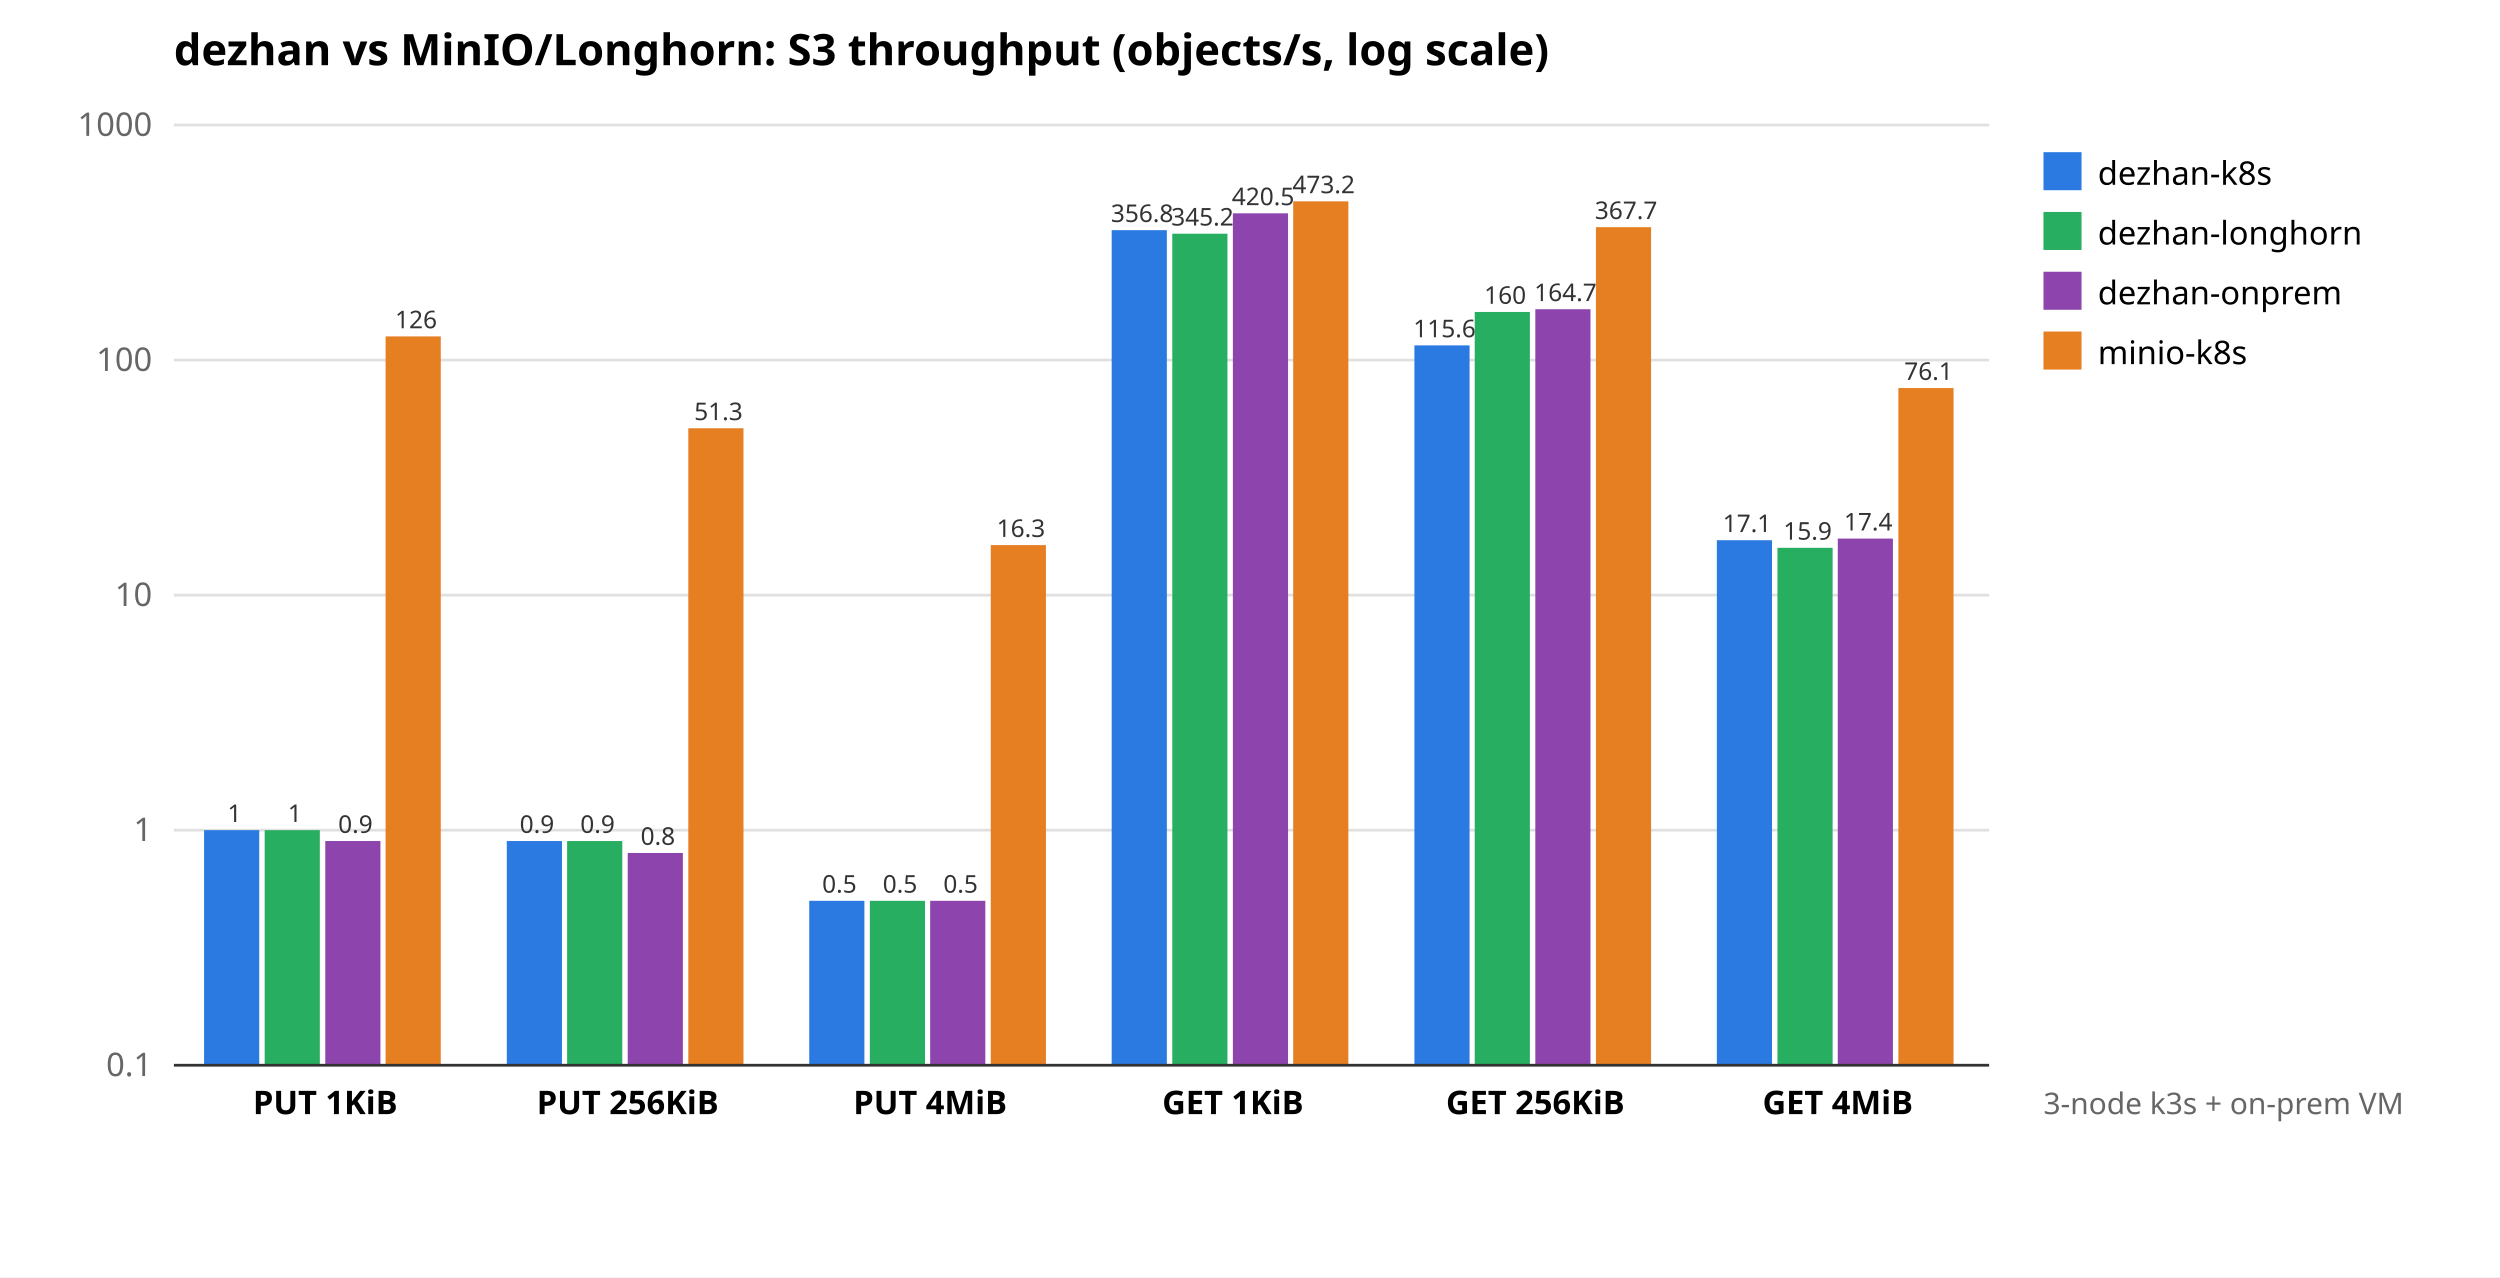
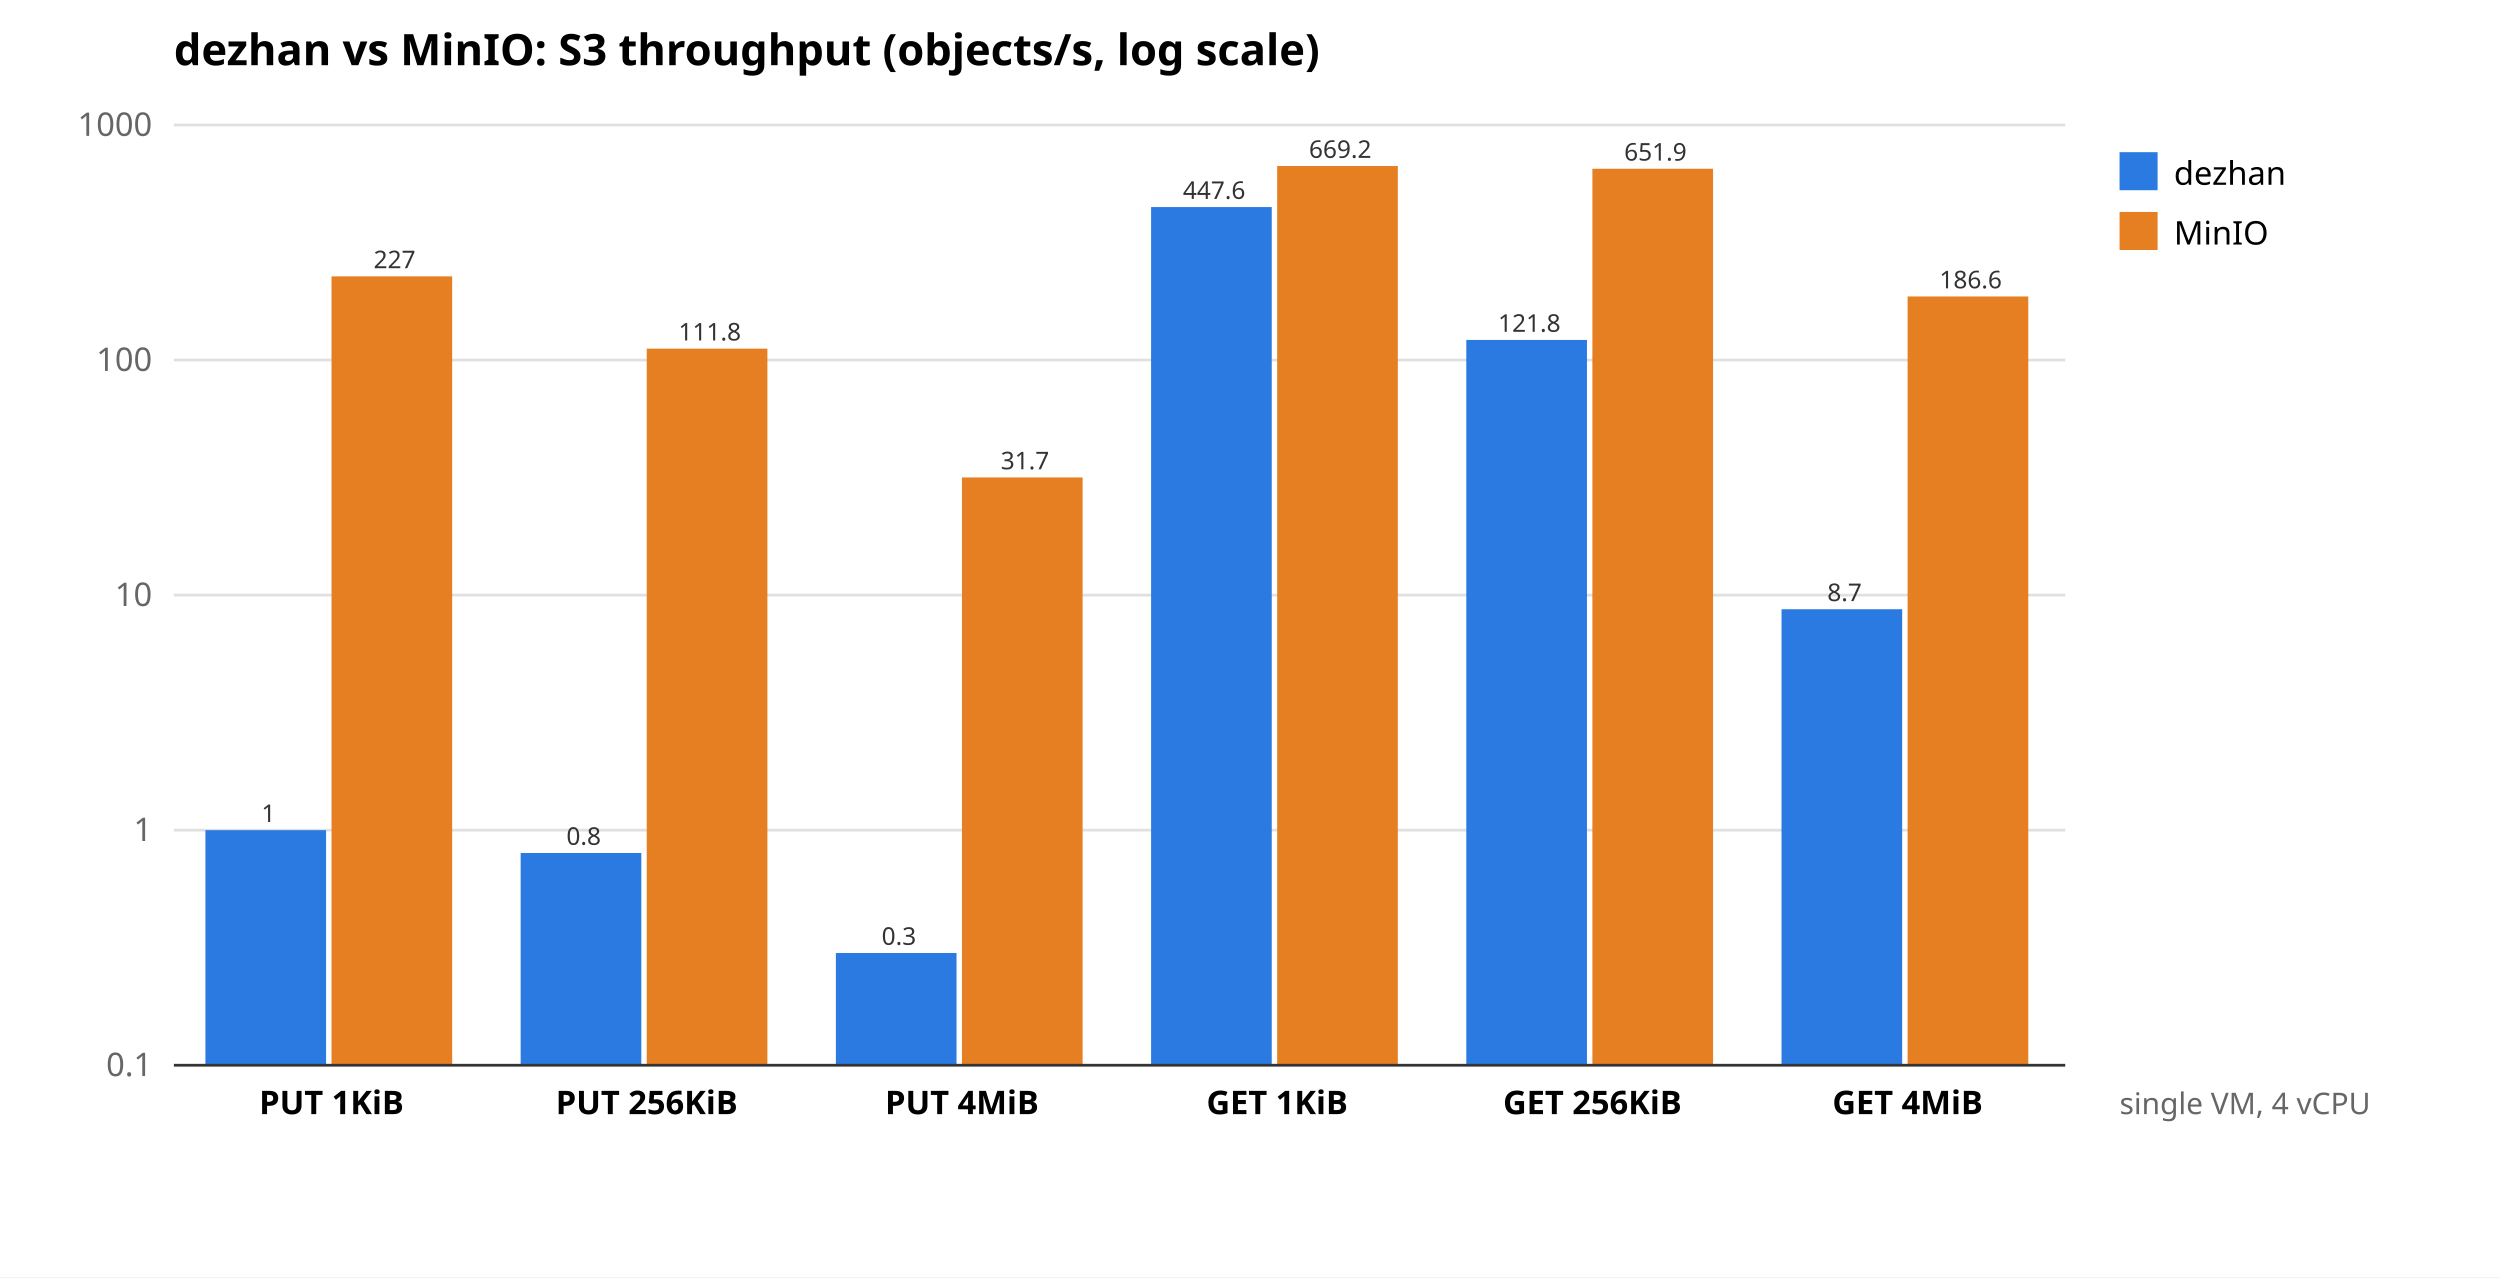
<svg xmlns="http://www.w3.org/2000/svg" width="920" height="470" font-family="system-ui,sans-serif" font-size="12">
  <rect width="920" height="470" fill="white" />
-   <text x="64" y="24" font-size="16" font-weight="bold">dezhan vs MinIO/Longhorn: S3 throughput (objects/s, log scale)</text>
-   <line x1="64" y1="392.0" x2="732" y2="392.0" stroke="#e0e0e0" />
+   <text x="64" y="24" font-size="16" font-weight="bold">dezhan vs MinIO: S3 throughput (objects/s, log scale)</text>
+   <line x1="64" y1="392.0" x2="760" y2="392.0" stroke="#e0e0e0" />
  <text x="56" y="396.0" text-anchor="end" fill="#666">0.1</text>
-   <line x1="64" y1="305.5" x2="732" y2="305.5" stroke="#e0e0e0" />
+   <line x1="64" y1="305.5" x2="760" y2="305.5" stroke="#e0e0e0" />
  <text x="56" y="309.5" text-anchor="end" fill="#666">1</text>
-   <line x1="64" y1="219.0" x2="732" y2="219.0" stroke="#e0e0e0" />
+   <line x1="64" y1="219.0" x2="760" y2="219.0" stroke="#e0e0e0" />
  <text x="56" y="223.0" text-anchor="end" fill="#666">10</text>
-   <line x1="64" y1="132.5" x2="732" y2="132.5" stroke="#e0e0e0" />
+   <line x1="64" y1="132.5" x2="760" y2="132.5" stroke="#e0e0e0" />
  <text x="56" y="136.5" text-anchor="end" fill="#666">100</text>
-   <line x1="64" y1="46.0" x2="732" y2="46.0" stroke="#e0e0e0" />
+   <line x1="64" y1="46.0" x2="760" y2="46.0" stroke="#e0e0e0" />
  <text x="56" y="50.0" text-anchor="end" fill="#666">1000</text>
-   <rect x="75.1" y="305.5" width="20.3" height="86.5" fill="#2a7ae2" />
-   <text x="86.3" y="302.5" text-anchor="middle" font-size="9" fill="#333">1</text>
-   <rect x="97.4" y="305.5" width="20.3" height="86.5" fill="#27ae60" />
-   <text x="108.5" y="302.5" text-anchor="middle" font-size="9" fill="#333">1</text>
-   <rect x="119.7" y="309.5" width="20.3" height="82.5" fill="#8e44ad" />
-   <text x="130.8" y="306.5" text-anchor="middle" font-size="9" fill="#333">0.9</text>
-   <rect x="141.9" y="123.8" width="20.3" height="268.2" fill="#e67e22" />
-   <text x="153.1" y="120.8" text-anchor="middle" font-size="9" fill="#333">126</text>
-   <text x="119.7" y="410.0" text-anchor="middle" font-weight="bold">PUT 1KiB</text>
-   <rect x="186.5" y="309.5" width="20.3" height="82.5" fill="#2a7ae2" />
-   <text x="197.6" y="306.5" text-anchor="middle" font-size="9" fill="#333">0.9</text>
-   <rect x="208.7" y="309.5" width="20.3" height="82.5" fill="#27ae60" />
-   <text x="219.9" y="306.5" text-anchor="middle" font-size="9" fill="#333">0.9</text>
-   <rect x="231.0" y="313.9" width="20.3" height="78.1" fill="#8e44ad" />
-   <text x="242.1" y="310.9" text-anchor="middle" font-size="9" fill="#333">0.8</text>
-   <rect x="253.3" y="157.6" width="20.3" height="234.4" fill="#e67e22" />
-   <text x="264.4" y="154.6" text-anchor="middle" font-size="9" fill="#333">51.3</text>
-   <text x="231.0" y="410.0" text-anchor="middle" font-weight="bold">PUT 256KiB</text>
-   <rect x="297.8" y="331.5" width="20.3" height="60.5" fill="#2a7ae2" />
-   <text x="308.9" y="328.5" text-anchor="middle" font-size="9" fill="#333">0.5</text>
-   <rect x="320.1" y="331.5" width="20.3" height="60.5" fill="#27ae60" />
-   <text x="331.2" y="328.5" text-anchor="middle" font-size="9" fill="#333">0.5</text>
-   <rect x="342.3" y="331.5" width="20.3" height="60.5" fill="#8e44ad" />
-   <text x="353.5" y="328.5" text-anchor="middle" font-size="9" fill="#333">0.5</text>
-   <rect x="364.6" y="200.6" width="20.3" height="191.4" fill="#e67e22" />
-   <text x="375.7" y="197.6" text-anchor="middle" font-size="9" fill="#333">16.3</text>
-   <text x="342.3" y="410.0" text-anchor="middle" font-weight="bold">PUT 4MiB</text>
-   <rect x="409.1" y="84.7" width="20.3" height="307.3" fill="#2a7ae2" />
-   <text x="420.3" y="81.7" text-anchor="middle" font-size="9" fill="#333">356.8</text>
-   <rect x="431.4" y="86.0" width="20.3" height="306.0" fill="#27ae60" />
-   <text x="442.5" y="83.0" text-anchor="middle" font-size="9" fill="#333">345.2</text>
-   <rect x="453.7" y="78.5" width="20.3" height="313.5" fill="#8e44ad" />
-   <text x="464.8" y="75.5" text-anchor="middle" font-size="9" fill="#333">420.5</text>
-   <rect x="475.9" y="74.1" width="20.3" height="317.9" fill="#e67e22" />
-   <text x="487.1" y="71.1" text-anchor="middle" font-size="9" fill="#333">473.2</text>
-   <text x="453.7" y="410.0" text-anchor="middle" font-weight="bold">GET 1KiB</text>
-   <rect x="520.5" y="127.1" width="20.3" height="264.9" fill="#2a7ae2" />
-   <text x="531.6" y="124.1" text-anchor="middle" font-size="9" fill="#333">115.6</text>
-   <rect x="542.7" y="114.8" width="20.3" height="277.2" fill="#27ae60" />
-   <text x="553.9" y="111.8" text-anchor="middle" font-size="9" fill="#333">160</text>
-   <rect x="565.0" y="113.8" width="20.3" height="278.2" fill="#8e44ad" />
-   <text x="576.1" y="110.8" text-anchor="middle" font-size="9" fill="#333">164.7</text>
-   <rect x="587.3" y="83.6" width="20.3" height="308.4" fill="#e67e22" />
-   <text x="598.4" y="80.6" text-anchor="middle" font-size="9" fill="#333">367.7</text>
-   <text x="565.0" y="410.0" text-anchor="middle" font-weight="bold">GET 256KiB</text>
-   <rect x="631.8" y="198.8" width="20.3" height="193.2" fill="#2a7ae2" />
-   <text x="642.9" y="195.8" text-anchor="middle" font-size="9" fill="#333">17.1</text>
-   <rect x="654.1" y="201.6" width="20.3" height="190.4" fill="#27ae60" />
-   <text x="665.2" y="198.6" text-anchor="middle" font-size="9" fill="#333">15.9</text>
-   <rect x="676.3" y="198.2" width="20.3" height="193.8" fill="#8e44ad" />
-   <text x="687.5" y="195.2" text-anchor="middle" font-size="9" fill="#333">17.4</text>
-   <rect x="698.6" y="142.8" width="20.3" height="249.2" fill="#e67e22" />
-   <text x="709.7" y="139.8" text-anchor="middle" font-size="9" fill="#333">76.1</text>
-   <text x="676.3" y="410.0" text-anchor="middle" font-weight="bold">GET 4MiB</text>
-   <line x1="64" y1="392.0" x2="732" y2="392.0" stroke="#333" />
-   <rect x="752" y="56" width="14" height="14" fill="#2a7ae2" />
-   <text x="772" y="68">dezhan-k8s</text>
-   <rect x="752" y="78" width="14" height="14" fill="#27ae60" />
-   <text x="772" y="90">dezhan-longhorn</text>
-   <rect x="752" y="100" width="14" height="14" fill="#8e44ad" />
-   <text x="772" y="112">dezhan-onprem</text>
-   <rect x="752" y="122" width="14" height="14" fill="#e67e22" />
-   <text x="772" y="134">minio-k8s</text>
-   <text x="752" y="410" font-size="11" fill="#666">3-node k3s + on-prem VM</text>
+   <rect x="75.6" y="305.5" width="44.4" height="86.5" fill="#2a7ae2" />
+   <text x="98.8" y="302.5" text-anchor="middle" font-size="9" fill="#333">1</text>
+   <rect x="122.0" y="101.7" width="44.4" height="290.3" fill="#e67e22" />
+   <text x="145.2" y="98.7" text-anchor="middle" font-size="9" fill="#333">227</text>
+   <text x="122.0" y="410.0" text-anchor="middle" font-weight="bold">PUT 1KiB</text>
+   <rect x="191.6" y="313.9" width="44.4" height="78.1" fill="#2a7ae2" />
+   <text x="214.8" y="310.9" text-anchor="middle" font-size="9" fill="#333">0.8</text>
+   <rect x="238.0" y="128.3" width="44.4" height="263.7" fill="#e67e22" />
+   <text x="261.2" y="125.3" text-anchor="middle" font-size="9" fill="#333">111.8</text>
+   <text x="238.0" y="410.0" text-anchor="middle" font-weight="bold">PUT 256KiB</text>
+   <rect x="307.6" y="350.7" width="44.4" height="41.3" fill="#2a7ae2" />
+   <text x="330.8" y="347.7" text-anchor="middle" font-size="9" fill="#333">0.3</text>
+   <rect x="354.0" y="175.7" width="44.4" height="216.3" fill="#e67e22" />
+   <text x="377.2" y="172.7" text-anchor="middle" font-size="9" fill="#333">31.7</text>
+   <text x="354.0" y="410.0" text-anchor="middle" font-weight="bold">PUT 4MiB</text>
+   <rect x="423.6" y="76.2" width="44.4" height="315.8" fill="#2a7ae2" />
+   <text x="446.8" y="73.2" text-anchor="middle" font-size="9" fill="#333">447.6</text>
+   <rect x="470.0" y="61.1" width="44.4" height="330.9" fill="#e67e22" />
+   <text x="493.2" y="58.1" text-anchor="middle" font-size="9" fill="#333">669.2</text>
+   <text x="470.0" y="410.0" text-anchor="middle" font-weight="bold">GET 1KiB</text>
+   <rect x="539.6" y="125.1" width="44.4" height="266.9" fill="#2a7ae2" />
+   <text x="562.8" y="122.1" text-anchor="middle" font-size="9" fill="#333">121.8</text>
+   <rect x="586.0" y="62.1" width="44.4" height="329.9" fill="#e67e22" />
+   <text x="609.2" y="59.1" text-anchor="middle" font-size="9" fill="#333">651.9</text>
+   <text x="586.0" y="410.0" text-anchor="middle" font-weight="bold">GET 256KiB</text>
+   <rect x="655.6" y="224.2" width="44.4" height="167.8" fill="#2a7ae2" />
+   <text x="678.8" y="221.2" text-anchor="middle" font-size="9" fill="#333">8.7</text>
+   <rect x="702.0" y="109.1" width="44.4" height="282.9" fill="#e67e22" />
+   <text x="725.2" y="106.1" text-anchor="middle" font-size="9" fill="#333">186.6</text>
+   <text x="702.0" y="410.0" text-anchor="middle" font-weight="bold">GET 4MiB</text>
+   <line x1="64" y1="392.0" x2="760" y2="392.0" stroke="#333" />
+   <rect x="780" y="56" width="14" height="14" fill="#2a7ae2" />
+   <text x="800" y="68">dezhan</text>
+   <rect x="780" y="78" width="14" height="14" fill="#e67e22" />
+   <text x="800" y="90">MinIO</text>
+   <text x="780" y="410" font-size="11" fill="#666">single VM, 4 vCPU</text>
</svg>
